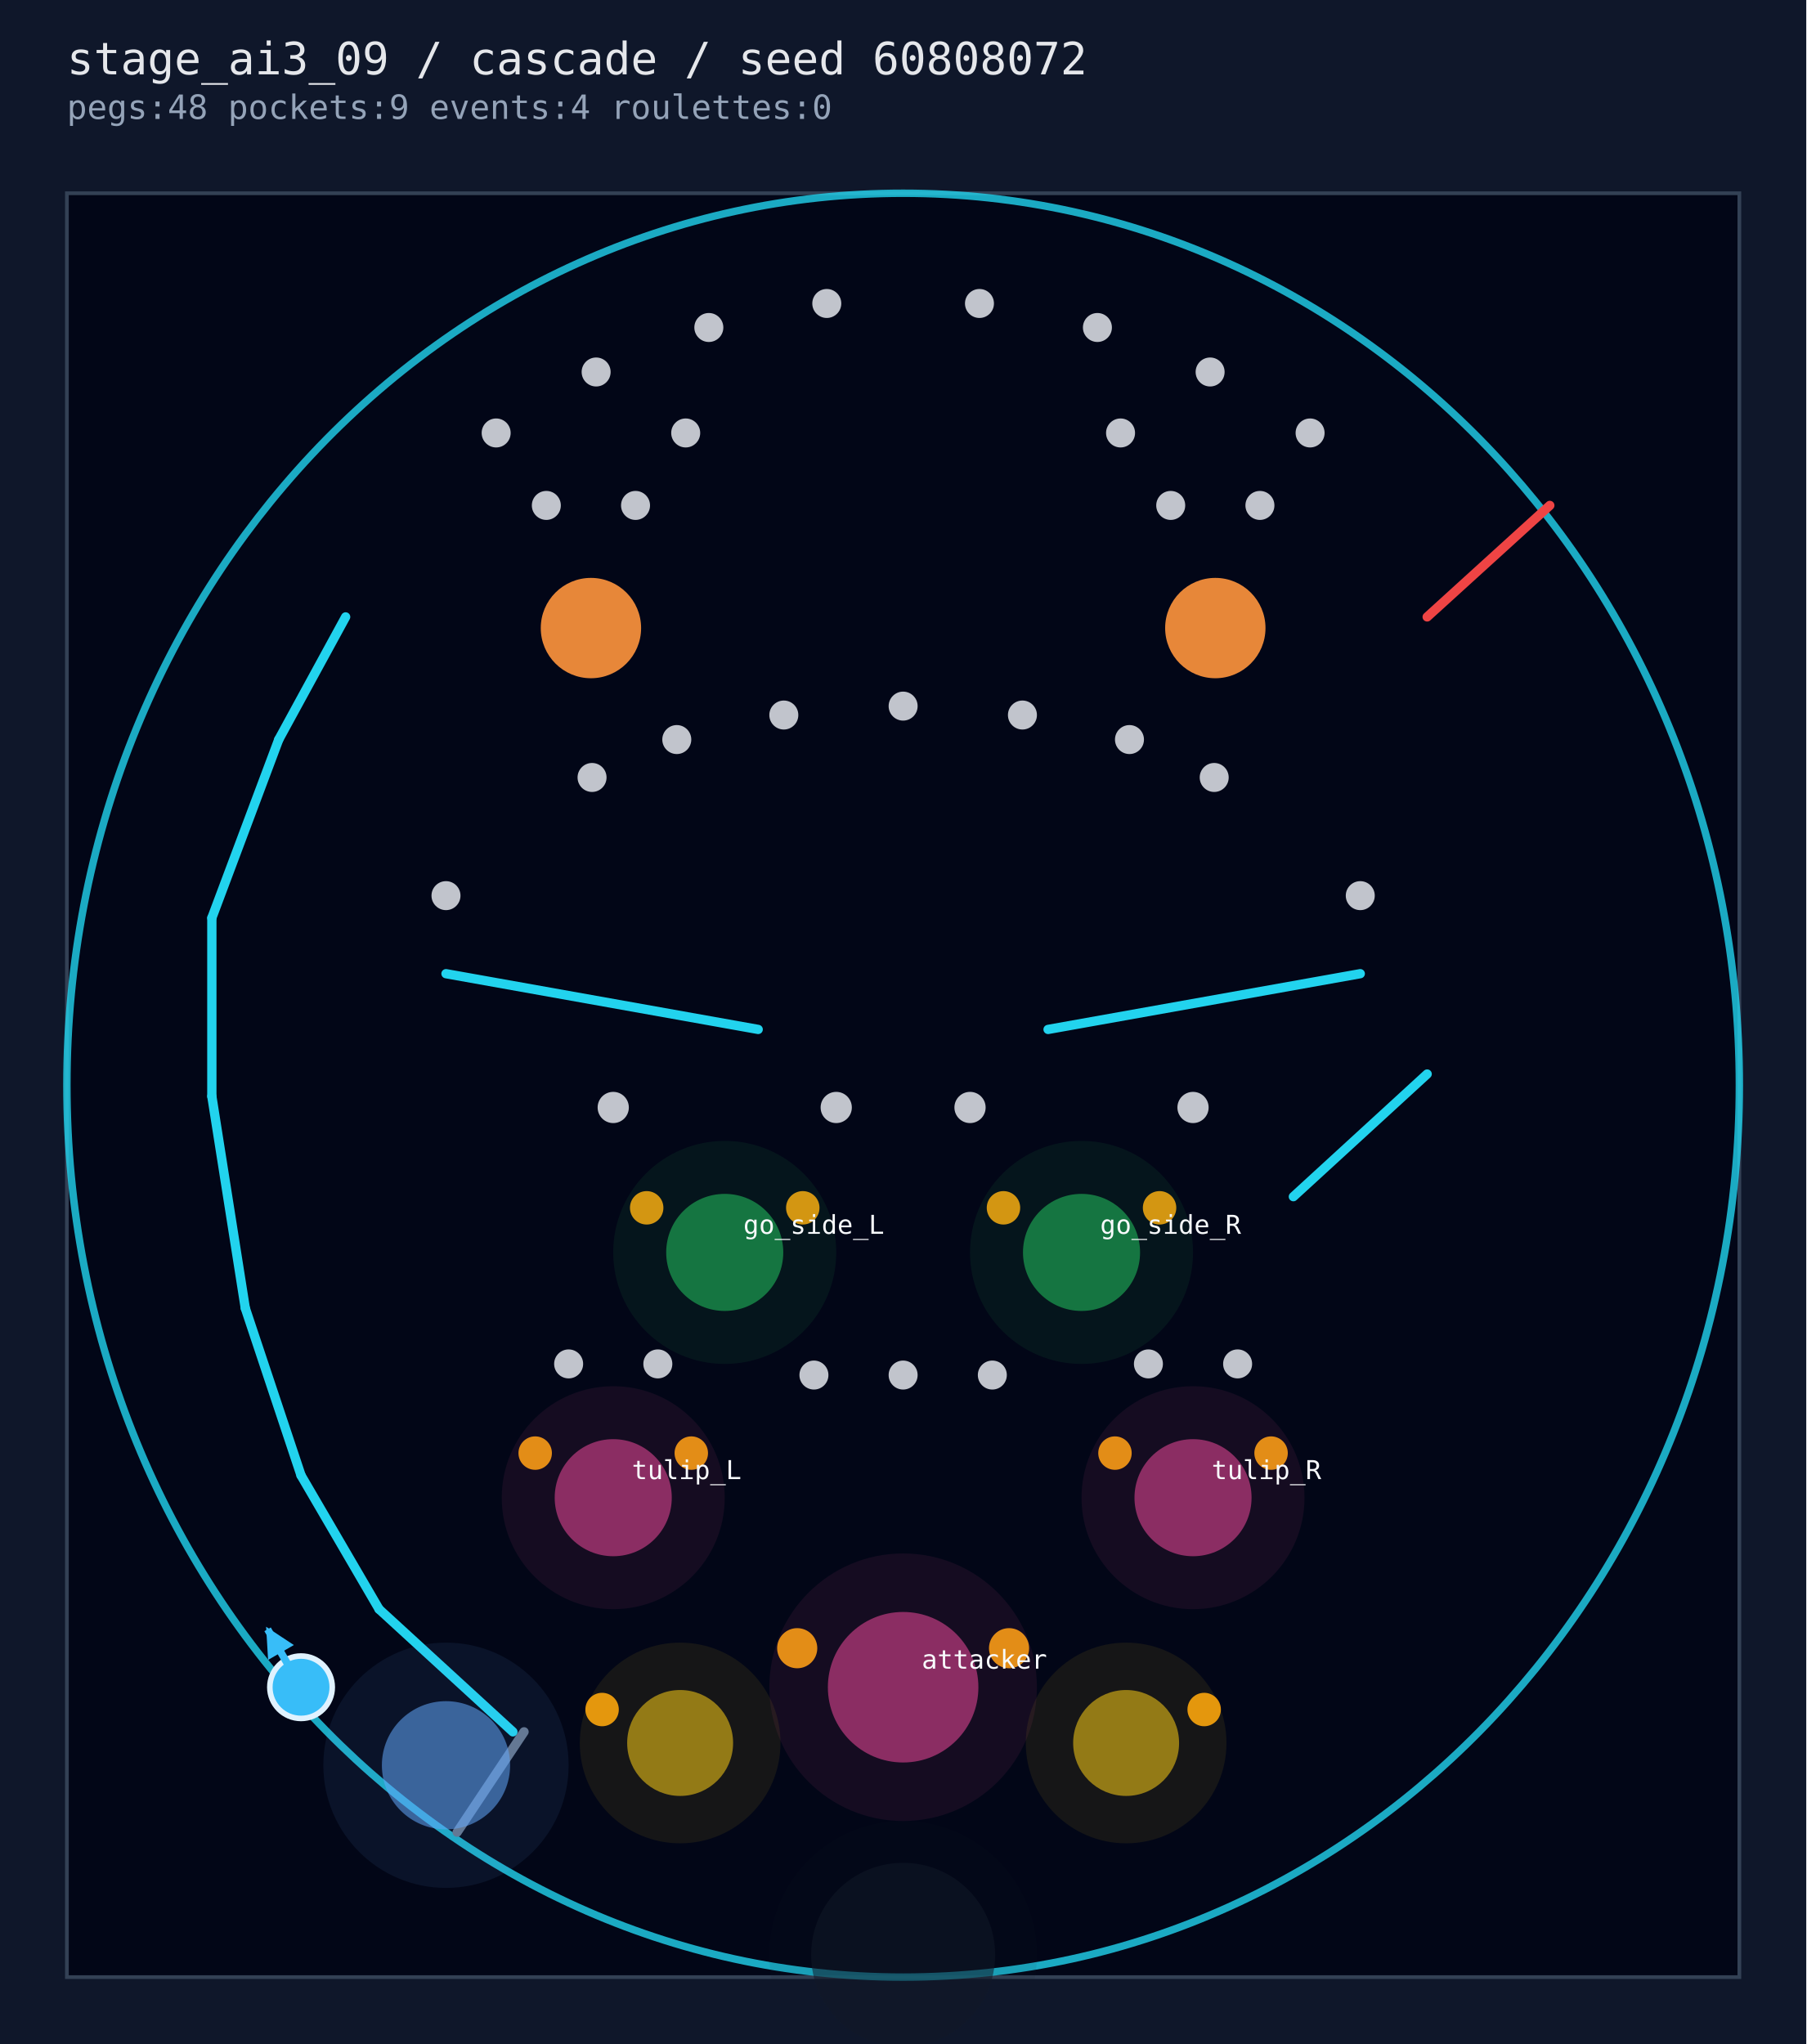
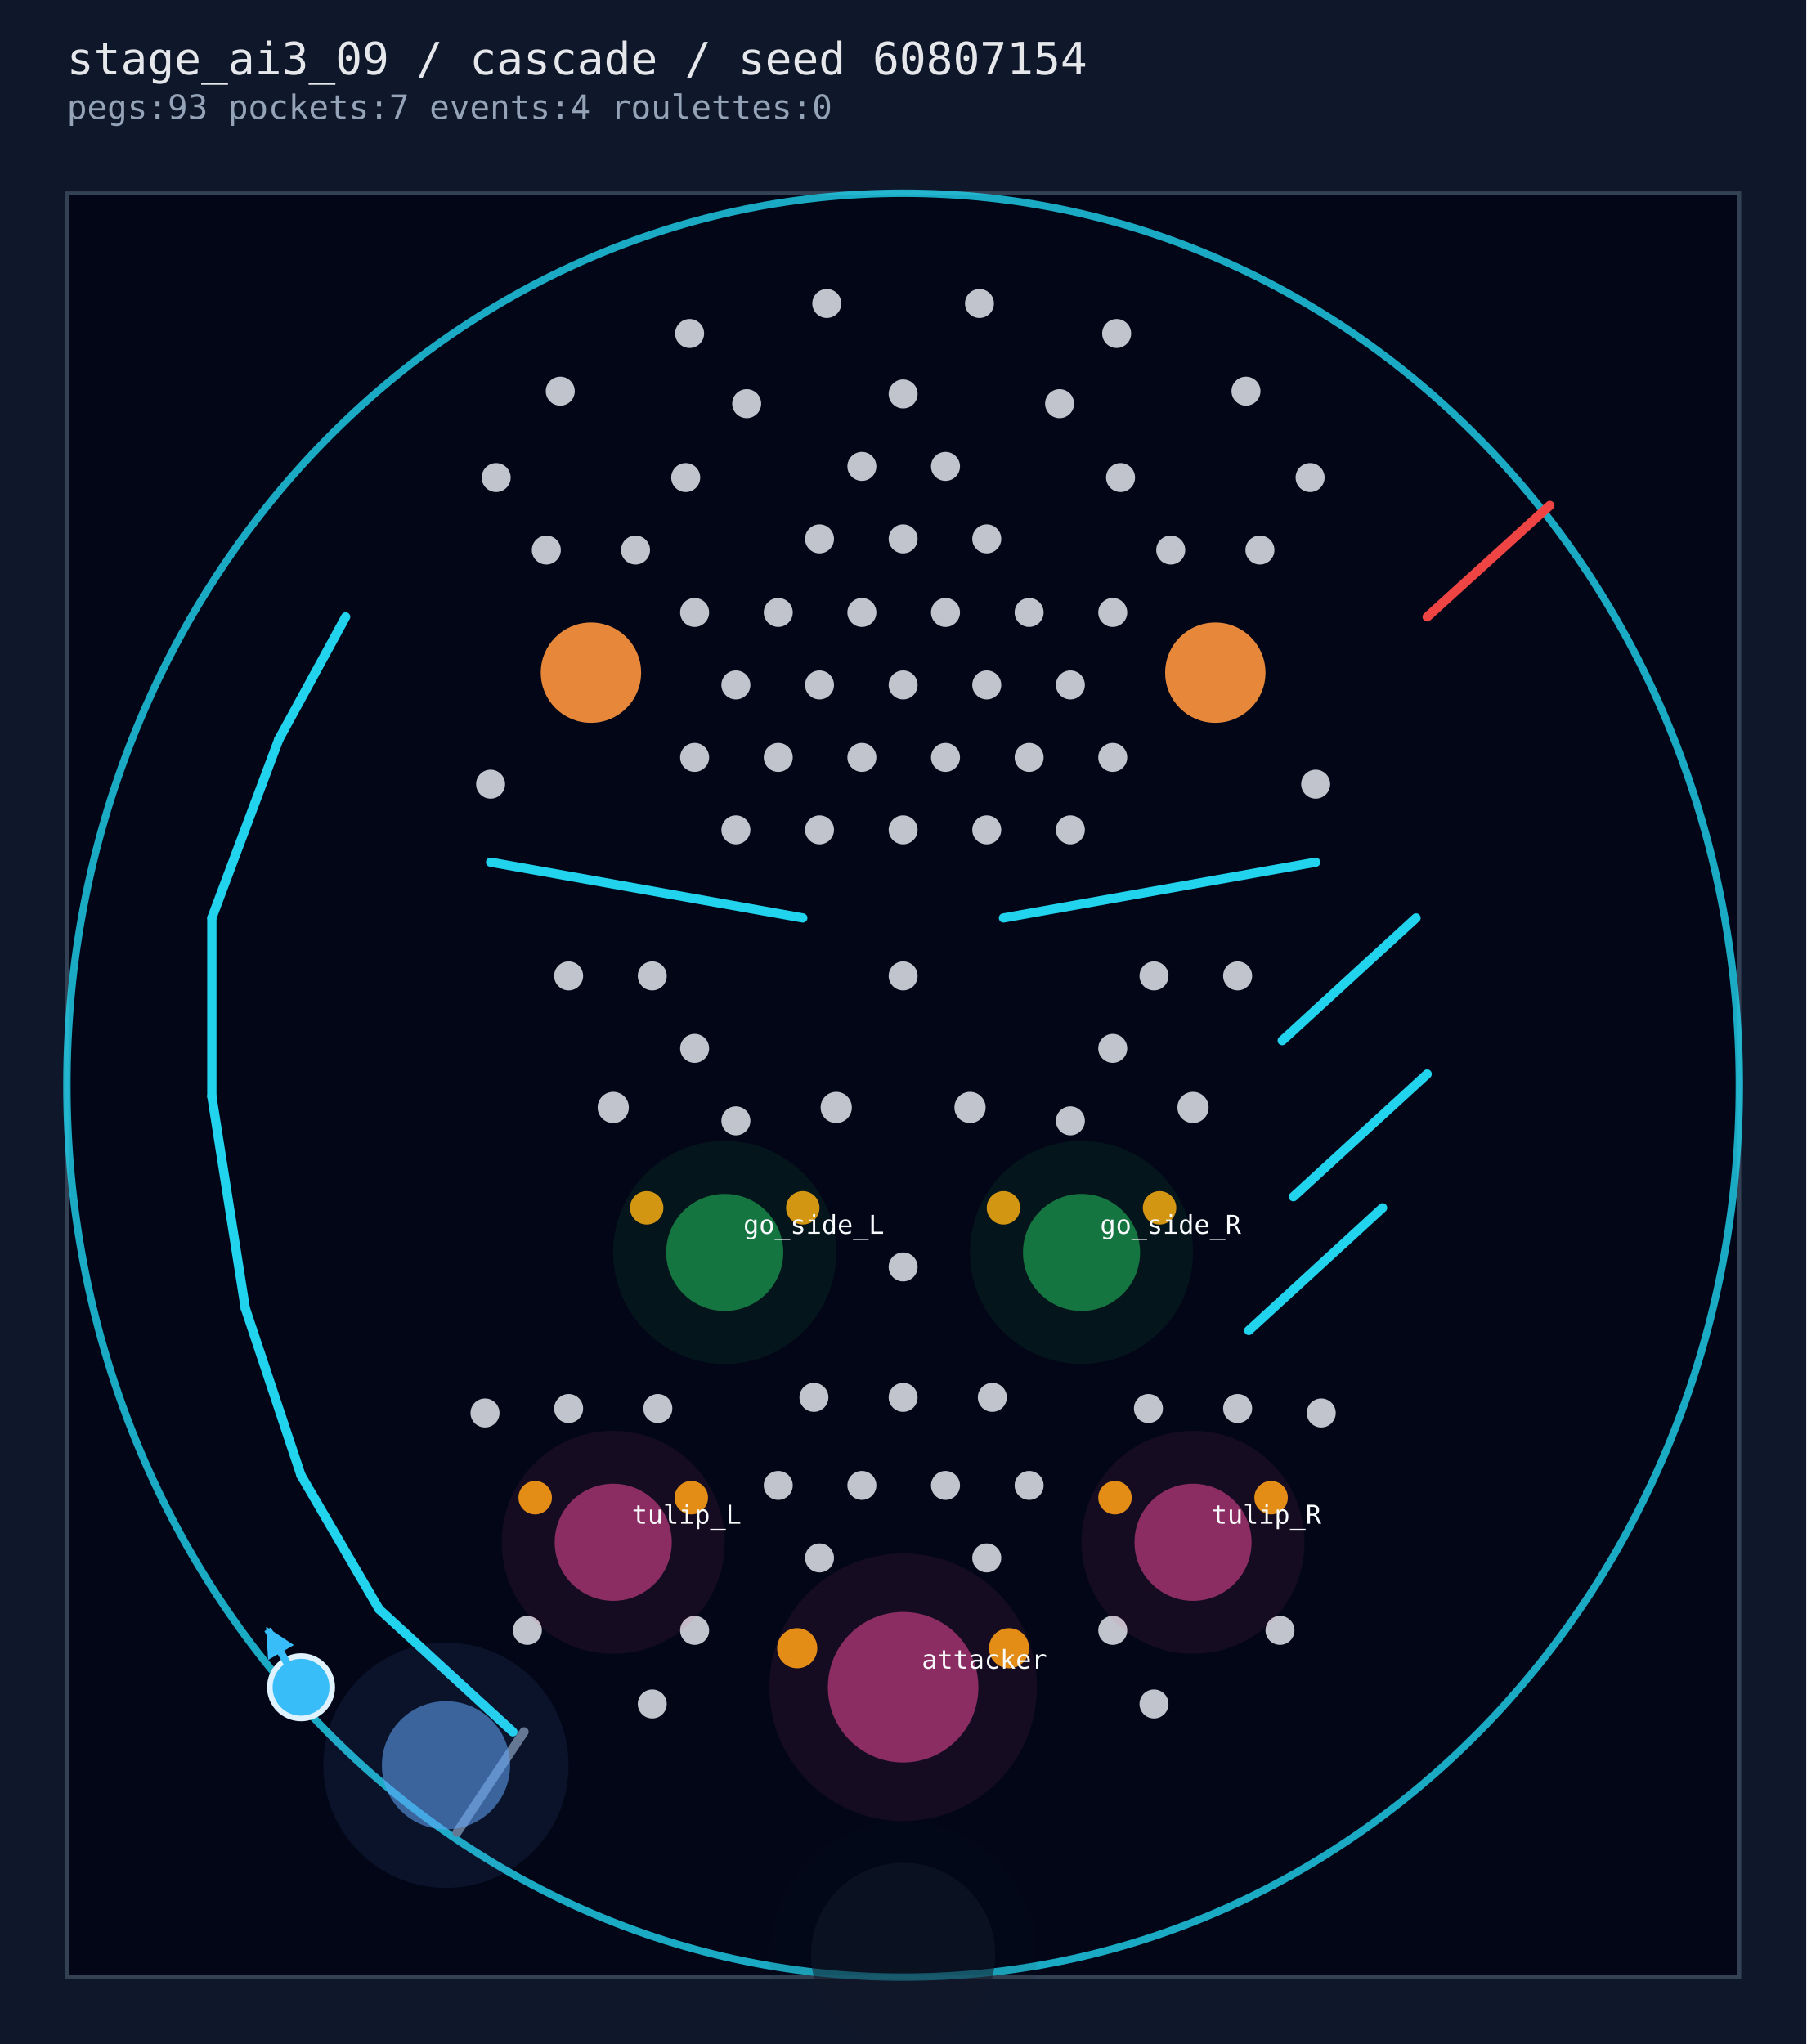
- <svg xmlns="http://www.w3.org/2000/svg" width="486" height="550" viewBox="0 0 486 550" role="img" aria-label="stage_ai3_09 / cascade / seed 60808072">
+ <svg xmlns="http://www.w3.org/2000/svg" width="486" height="550" viewBox="0 0 486 550" role="img" aria-label="stage_ai3_09 / cascade / seed 60807154">
  <rect width="486" height="550" fill="#0f172a" />
-   <text x="18" y="20" fill="#e5e7eb" font-family="Menlo, Consolas, monospace" font-size="12">stage_ai3_09 / cascade / seed 60808072</text>
-   <text x="18" y="32" fill="#94a3b8" font-family="Menlo, Consolas, monospace" font-size="9">pegs:48 pockets:9 events:4 roulettes:0</text>
+   <text x="18" y="20" fill="#e5e7eb" font-family="Menlo, Consolas, monospace" font-size="12">stage_ai3_09 / cascade / seed 60807154</text>
+   <text x="18" y="32" fill="#94a3b8" font-family="Menlo, Consolas, monospace" font-size="9">pegs:93 pockets:7 events:4 roulettes:0</text>
  <rect x="18" y="52" width="450" height="480" fill="#020617" stroke="#334155" stroke-width="1" />
  <ellipse cx="243" cy="292" rx="225" ry="240" fill="none" stroke="#22d3ee" stroke-width="2" opacity="0.8" />
  <line x1="123" y1="493" x2="141" y2="466" stroke="#64748b" stroke-width="2.5" stroke-linecap="round" />
  <line x1="138" y1="466" x2="102" y2="433" stroke="#22d3ee" stroke-width="2.5" stroke-linecap="round" />
  <line x1="102" y1="433" x2="81" y2="397" stroke="#22d3ee" stroke-width="2.5" stroke-linecap="round" />
  <line x1="81" y1="397" x2="66" y2="352" stroke="#22d3ee" stroke-width="2.5" stroke-linecap="round" />
  <line x1="66" y1="352" x2="57" y2="295" stroke="#22d3ee" stroke-width="2.5" stroke-linecap="round" />
  <line x1="57" y1="295" x2="57" y2="247" stroke="#22d3ee" stroke-width="2.5" stroke-linecap="round" />
  <line x1="57" y1="247" x2="75" y2="199" stroke="#22d3ee" stroke-width="2.5" stroke-linecap="round" />
  <line x1="75" y1="199" x2="93" y2="166" stroke="#22d3ee" stroke-width="2.5" stroke-linecap="round" />
  <line x1="384" y1="166" x2="417" y2="136" stroke="#ef4444" stroke-width="2.5" stroke-linecap="round" />
-   <line x1="120" y1="262" x2="204" y2="277" stroke="#22d3ee" stroke-width="2.5" stroke-linecap="round" />
-   <line x1="366" y1="262" x2="282" y2="277" stroke="#22d3ee" stroke-width="2.5" stroke-linecap="round" />
+   <line x1="132" y1="232" x2="216" y2="247" stroke="#22d3ee" stroke-width="2.5" stroke-linecap="round" />
+   <line x1="354" y1="232" x2="270" y2="247" stroke="#22d3ee" stroke-width="2.5" stroke-linecap="round" />
  <line x1="384" y1="289" x2="348" y2="322" stroke="#22d3ee" stroke-width="2.5" stroke-linecap="round" />
+   <line x1="381" y1="247" x2="345" y2="280" stroke="#22d3ee" stroke-width="2.5" stroke-linecap="round" />
+   <line x1="372" y1="325" x2="336" y2="358" stroke="#22d3ee" stroke-width="2.5" stroke-linecap="round" />
  <circle cx="271.5" cy="443.5" r="5.4" fill="#f59e0b" opacity="0.92" />
  <circle cx="214.5" cy="443.5" r="5.4" fill="#f59e0b" opacity="0.92" />
-   <circle cx="324" cy="460" r="4.5" fill="#f59e0b" opacity="0.92" />
-   <circle cx="162" cy="460" r="4.5" fill="#f59e0b" opacity="0.92" />
-   <circle cx="186" cy="391" r="4.5" fill="#f59e0b" opacity="0.92" />
-   <circle cx="144" cy="391" r="4.5" fill="#f59e0b" opacity="0.92" />
-   <circle cx="177" cy="367" r="3.9" fill="#d1d5db" opacity="0.92" />
-   <circle cx="153" cy="367" r="3.9" fill="#d1d5db" opacity="0.92" />
-   <circle cx="300" cy="391" r="4.5" fill="#f59e0b" opacity="0.92" />
-   <circle cx="342" cy="391" r="4.5" fill="#f59e0b" opacity="0.92" />
-   <circle cx="309" cy="367" r="3.9" fill="#d1d5db" opacity="0.92" />
-   <circle cx="333" cy="367" r="3.9" fill="#d1d5db" opacity="0.92" />
+   <circle cx="186" cy="403" r="4.5" fill="#f59e0b" opacity="0.92" />
+   <circle cx="144" cy="403" r="4.5" fill="#f59e0b" opacity="0.92" />
+   <circle cx="177" cy="379" r="3.9" fill="#d1d5db" opacity="0.92" />
+   <circle cx="153" cy="379" r="3.9" fill="#d1d5db" opacity="0.92" />
+   <circle cx="300" cy="403" r="4.5" fill="#f59e0b" opacity="0.92" />
+   <circle cx="342" cy="403" r="4.5" fill="#f59e0b" opacity="0.92" />
+   <circle cx="309" cy="379" r="3.9" fill="#d1d5db" opacity="0.92" />
+   <circle cx="333" cy="379" r="3.9" fill="#d1d5db" opacity="0.92" />
  <circle cx="216" cy="325" r="4.5" fill="#f59e0b" opacity="0.92" />
  <circle cx="174" cy="325" r="4.5" fill="#f59e0b" opacity="0.92" />
  <circle cx="225" cy="298" r="4.2" fill="#d1d5db" opacity="0.92" />
  <circle cx="165" cy="298" r="4.2" fill="#d1d5db" opacity="0.92" />
  <circle cx="270" cy="325" r="4.5" fill="#f59e0b" opacity="0.92" />
  <circle cx="312" cy="325" r="4.5" fill="#f59e0b" opacity="0.92" />
  <circle cx="261" cy="298" r="4.2" fill="#d1d5db" opacity="0.92" />
  <circle cx="321" cy="298" r="4.2" fill="#d1d5db" opacity="0.92" />
-   <circle cx="159" cy="169" r="13.5" fill="#fb923c" opacity="0.92" />
-   <circle cx="171" cy="136" r="3.9" fill="#d1d5db" opacity="0.92" />
-   <circle cx="184.5" cy="116.5" r="3.9" fill="#d1d5db" opacity="0.92" />
-   <circle cx="147" cy="136" r="3.9" fill="#d1d5db" opacity="0.92" />
-   <circle cx="133.5" cy="116.5" r="3.9" fill="#d1d5db" opacity="0.92" />
-   <circle cx="327" cy="169" r="13.5" fill="#fb923c" opacity="0.92" />
-   <circle cx="315" cy="136" r="3.9" fill="#d1d5db" opacity="0.92" />
-   <circle cx="301.5" cy="116.5" r="3.9" fill="#d1d5db" opacity="0.92" />
-   <circle cx="339" cy="136" r="3.9" fill="#d1d5db" opacity="0.92" />
-   <circle cx="352.5" cy="116.5" r="3.9" fill="#d1d5db" opacity="0.92" />
-   <circle cx="120" cy="241" r="3.9" fill="#d1d5db" opacity="0.92" />
-   <circle cx="366" cy="241" r="3.9" fill="#d1d5db" opacity="0.92" />
-   <circle cx="219" cy="370" r="3.9" fill="#d1d5db" opacity="0.92" />
-   <circle cx="243" cy="370" r="3.9" fill="#d1d5db" opacity="0.92" />
-   <circle cx="267" cy="370" r="3.9" fill="#d1d5db" opacity="0.92" />
-   <circle cx="159.3" cy="209.2" r="3.9" fill="#d1d5db" opacity="0.92" />
-   <circle cx="182.1" cy="199" r="3.9" fill="#d1d5db" opacity="0.92" />
-   <circle cx="210.9" cy="192.4" r="3.9" fill="#d1d5db" opacity="0.92" />
-   <circle cx="243" cy="190" r="3.9" fill="#d1d5db" opacity="0.92" />
-   <circle cx="275.1" cy="192.4" r="3.9" fill="#d1d5db" opacity="0.92" />
-   <circle cx="303.9" cy="199" r="3.9" fill="#d1d5db" opacity="0.92" />
-   <circle cx="326.7" cy="209.2" r="3.9" fill="#d1d5db" opacity="0.92" />
+   <circle cx="159" cy="181" r="13.5" fill="#fb923c" opacity="0.92" />
+   <circle cx="171" cy="148" r="3.9" fill="#d1d5db" opacity="0.92" />
+   <circle cx="184.5" cy="128.5" r="3.9" fill="#d1d5db" opacity="0.92" />
+   <circle cx="147" cy="148" r="3.9" fill="#d1d5db" opacity="0.92" />
+   <circle cx="133.5" cy="128.5" r="3.9" fill="#d1d5db" opacity="0.92" />
+   <circle cx="327" cy="181" r="13.5" fill="#fb923c" opacity="0.92" />
+   <circle cx="315" cy="148" r="3.9" fill="#d1d5db" opacity="0.92" />
+   <circle cx="301.5" cy="128.5" r="3.9" fill="#d1d5db" opacity="0.92" />
+   <circle cx="339" cy="148" r="3.9" fill="#d1d5db" opacity="0.92" />
+   <circle cx="352.5" cy="128.5" r="3.9" fill="#d1d5db" opacity="0.92" />
+   <circle cx="132" cy="211" r="3.9" fill="#d1d5db" opacity="0.92" />
+   <circle cx="354" cy="211" r="3.9" fill="#d1d5db" opacity="0.92" />
+   <circle cx="219" cy="376" r="3.9" fill="#d1d5db" opacity="0.92" />
+   <circle cx="243" cy="376" r="3.9" fill="#d1d5db" opacity="0.92" />
+   <circle cx="267" cy="376" r="3.9" fill="#d1d5db" opacity="0.92" />
  <circle cx="222.46" cy="81.659" r="3.9" fill="#d1d5db" opacity="0.92" />
  <circle cx="263.54" cy="81.659" r="3.9" fill="#d1d5db" opacity="0.92" />
-   <circle cx="190.724" cy="88.122" r="3.9" fill="#d1d5db" opacity="0.92" />
-   <circle cx="295.276" cy="88.122" r="3.9" fill="#d1d5db" opacity="0.92" />
-   <circle cx="160.4" cy="100.094" r="3.9" fill="#d1d5db" opacity="0.92" />
-   <circle cx="325.6" cy="100.094" r="3.9" fill="#d1d5db" opacity="0.92" />
+   <circle cx="185.549" cy="89.742" r="3.9" fill="#d1d5db" opacity="0.92" />
+   <circle cx="300.451" cy="89.742" r="3.9" fill="#d1d5db" opacity="0.92" />
+   <circle cx="150.749" cy="105.257" r="3.9" fill="#d1d5db" opacity="0.92" />
+   <circle cx="335.251" cy="105.257" r="3.9" fill="#d1d5db" opacity="0.92" />
+   <circle cx="200.906" cy="108.614" r="3.9" fill="#d1d5db" opacity="0.92" />
+   <circle cx="285.094" cy="108.614" r="3.9" fill="#d1d5db" opacity="0.92" />
+   <circle cx="243" cy="106" r="3.9" fill="#d1d5db" opacity="0.92" />
+   <circle cx="254.4" cy="125.5" r="3.9" fill="#d1d5db" opacity="0.92" />
+   <circle cx="231.9" cy="125.5" r="3.9" fill="#d1d5db" opacity="0.92" />
+   <circle cx="243" cy="145" r="3.9" fill="#d1d5db" opacity="0.92" />
+   <circle cx="265.5" cy="145" r="3.9" fill="#d1d5db" opacity="0.92" />
+   <circle cx="220.5" cy="145" r="3.9" fill="#d1d5db" opacity="0.92" />
+   <circle cx="254.4" cy="164.8" r="3.9" fill="#d1d5db" opacity="0.92" />
+   <circle cx="231.9" cy="164.8" r="3.9" fill="#d1d5db" opacity="0.92" />
+   <circle cx="276.9" cy="164.8" r="3.9" fill="#d1d5db" opacity="0.92" />
+   <circle cx="209.4" cy="164.8" r="3.9" fill="#d1d5db" opacity="0.92" />
+   <circle cx="299.4" cy="164.8" r="3.9" fill="#d1d5db" opacity="0.92" />
+   <circle cx="186.9" cy="164.8" r="3.9" fill="#d1d5db" opacity="0.92" />
+   <circle cx="243" cy="184.3" r="3.9" fill="#d1d5db" opacity="0.92" />
+   <circle cx="265.5" cy="184.3" r="3.9" fill="#d1d5db" opacity="0.92" />
+   <circle cx="220.5" cy="184.3" r="3.9" fill="#d1d5db" opacity="0.92" />
+   <circle cx="288" cy="184.3" r="3.9" fill="#d1d5db" opacity="0.92" />
+   <circle cx="198" cy="184.3" r="3.9" fill="#d1d5db" opacity="0.92" />
+   <circle cx="254.4" cy="203.8" r="3.9" fill="#d1d5db" opacity="0.92" />
+   <circle cx="231.9" cy="203.8" r="3.9" fill="#d1d5db" opacity="0.92" />
+   <circle cx="276.9" cy="203.8" r="3.9" fill="#d1d5db" opacity="0.92" />
+   <circle cx="209.4" cy="203.8" r="3.9" fill="#d1d5db" opacity="0.92" />
+   <circle cx="299.4" cy="203.8" r="3.9" fill="#d1d5db" opacity="0.92" />
+   <circle cx="186.9" cy="203.8" r="3.9" fill="#d1d5db" opacity="0.92" />
+   <circle cx="243" cy="223.3" r="3.9" fill="#d1d5db" opacity="0.92" />
+   <circle cx="265.5" cy="223.3" r="3.9" fill="#d1d5db" opacity="0.92" />
+   <circle cx="220.5" cy="223.3" r="3.9" fill="#d1d5db" opacity="0.92" />
+   <circle cx="288" cy="223.3" r="3.9" fill="#d1d5db" opacity="0.92" />
+   <circle cx="198" cy="223.3" r="3.9" fill="#d1d5db" opacity="0.92" />
+   <circle cx="243" cy="262.6" r="3.9" fill="#d1d5db" opacity="0.92" />
+   <circle cx="310.5" cy="262.6" r="3.9" fill="#d1d5db" opacity="0.92" />
+   <circle cx="175.5" cy="262.6" r="3.9" fill="#d1d5db" opacity="0.92" />
+   <circle cx="333" cy="262.6" r="3.9" fill="#d1d5db" opacity="0.92" />
+   <circle cx="153" cy="262.6" r="3.9" fill="#d1d5db" opacity="0.92" />
+   <circle cx="299.4" cy="282.1" r="3.9" fill="#d1d5db" opacity="0.92" />
+   <circle cx="186.9" cy="282.1" r="3.9" fill="#d1d5db" opacity="0.92" />
+   <circle cx="288" cy="301.6" r="3.9" fill="#d1d5db" opacity="0.92" />
+   <circle cx="198" cy="301.6" r="3.9" fill="#d1d5db" opacity="0.92" />
+   <circle cx="243" cy="340.9" r="3.9" fill="#d1d5db" opacity="0.92" />
+   <circle cx="355.5" cy="380.2" r="3.9" fill="#d1d5db" opacity="0.92" />
+   <circle cx="130.5" cy="380.2" r="3.9" fill="#d1d5db" opacity="0.92" />
+   <circle cx="254.4" cy="399.7" r="3.9" fill="#d1d5db" opacity="0.92" />
+   <circle cx="231.9" cy="399.7" r="3.9" fill="#d1d5db" opacity="0.92" />
+   <circle cx="276.9" cy="399.7" r="3.9" fill="#d1d5db" opacity="0.92" />
+   <circle cx="209.4" cy="399.7" r="3.9" fill="#d1d5db" opacity="0.92" />
+   <circle cx="265.5" cy="419.2" r="3.9" fill="#d1d5db" opacity="0.92" />
+   <circle cx="220.5" cy="419.2" r="3.9" fill="#d1d5db" opacity="0.92" />
+   <circle cx="299.4" cy="438.7" r="3.9" fill="#d1d5db" opacity="0.92" />
+   <circle cx="186.9" cy="438.7" r="3.9" fill="#d1d5db" opacity="0.92" />
+   <circle cx="344.4" cy="438.7" r="3.9" fill="#d1d5db" opacity="0.92" />
+   <circle cx="141.9" cy="438.7" r="3.9" fill="#d1d5db" opacity="0.92" />
+   <circle cx="310.5" cy="458.5" r="3.9" fill="#d1d5db" opacity="0.92" />
+   <circle cx="175.5" cy="458.5" r="3.9" fill="#d1d5db" opacity="0.92" />
  <circle cx="243" cy="526" r="36" fill="#111827" opacity="0.08" />
  <circle cx="243" cy="526" r="24" fill="#111827" opacity="0.55" stroke="#111827" stroke-width="1.5" />
  <circle cx="120" cy="475" r="33" fill="#60a5fa" opacity="0.08" />
  <circle cx="120" cy="475" r="16.5" fill="#60a5fa" opacity="0.55" stroke="#60a5fa" stroke-width="1.5" />
  <circle cx="243" cy="454" r="36" fill="#ec4899" opacity="0.08" />
  <circle cx="243" cy="454" r="19.5" fill="#ec4899" opacity="0.55" stroke="#ec4899" stroke-width="1.5" />
  <text x="248" y="449" fill="#f8fafc" font-family="Menlo, Consolas, monospace" font-size="7">attacker</text>
-   <circle cx="183" cy="469" r="27" fill="#facc15" opacity="0.08" />
-   <circle cx="183" cy="469" r="13.5" fill="#facc15" opacity="0.55" stroke="#facc15" stroke-width="1.5" />
-   <circle cx="303" cy="469" r="27" fill="#facc15" opacity="0.08" />
-   <circle cx="303" cy="469" r="13.5" fill="#facc15" opacity="0.55" stroke="#facc15" stroke-width="1.5" />
-   <circle cx="165" cy="403" r="30" fill="#ec4899" opacity="0.08" />
-   <circle cx="165" cy="403" r="15" fill="#ec4899" opacity="0.55" stroke="#ec4899" stroke-width="1.5" />
-   <text x="170" y="398" fill="#f8fafc" font-family="Menlo, Consolas, monospace" font-size="7">tulip_L</text>
-   <circle cx="321" cy="403" r="30" fill="#ec4899" opacity="0.08" />
-   <circle cx="321" cy="403" r="15" fill="#ec4899" opacity="0.55" stroke="#ec4899" stroke-width="1.5" />
-   <text x="326" y="398" fill="#f8fafc" font-family="Menlo, Consolas, monospace" font-size="7">tulip_R</text>
+   <circle cx="165" cy="415" r="30" fill="#ec4899" opacity="0.08" />
+   <circle cx="165" cy="415" r="15" fill="#ec4899" opacity="0.55" stroke="#ec4899" stroke-width="1.5" />
+   <text x="170" y="410" fill="#f8fafc" font-family="Menlo, Consolas, monospace" font-size="7">tulip_L</text>
+   <circle cx="321" cy="415" r="30" fill="#ec4899" opacity="0.08" />
+   <circle cx="321" cy="415" r="15" fill="#ec4899" opacity="0.55" stroke="#ec4899" stroke-width="1.5" />
+   <text x="326" y="410" fill="#f8fafc" font-family="Menlo, Consolas, monospace" font-size="7">tulip_R</text>
  <circle cx="195" cy="337" r="30" fill="#22c55e" opacity="0.08" />
  <circle cx="195" cy="337" r="15" fill="#22c55e" opacity="0.55" stroke="#22c55e" stroke-width="1.5" />
  <text x="200" y="332" fill="#f8fafc" font-family="Menlo, Consolas, monospace" font-size="7">go_side_L</text>
  <circle cx="291" cy="337" r="30" fill="#22c55e" opacity="0.08" />
  <circle cx="291" cy="337" r="15" fill="#22c55e" opacity="0.55" stroke="#22c55e" stroke-width="1.5" />
  <text x="296" y="332" fill="#f8fafc" font-family="Menlo, Consolas, monospace" font-size="7">go_side_R</text>
  <circle cx="81" cy="454" r="8.4" fill="#38bdf8" stroke="#e0f2fe" stroke-width="1.5" />
  <line x1="81" y1="454" x2="72" y2="438.412" stroke="#38bdf8" stroke-width="2" marker-end="url(#arrow)" />
  <defs>
    <marker id="arrow" viewBox="0 0 10 10" refX="9" refY="5" markerWidth="4" markerHeight="4" orient="auto-start-reverse">
      <path d="M 0 0 L 10 5 L 0 10 z" fill="#38bdf8" />
    </marker>
  </defs>
</svg>
